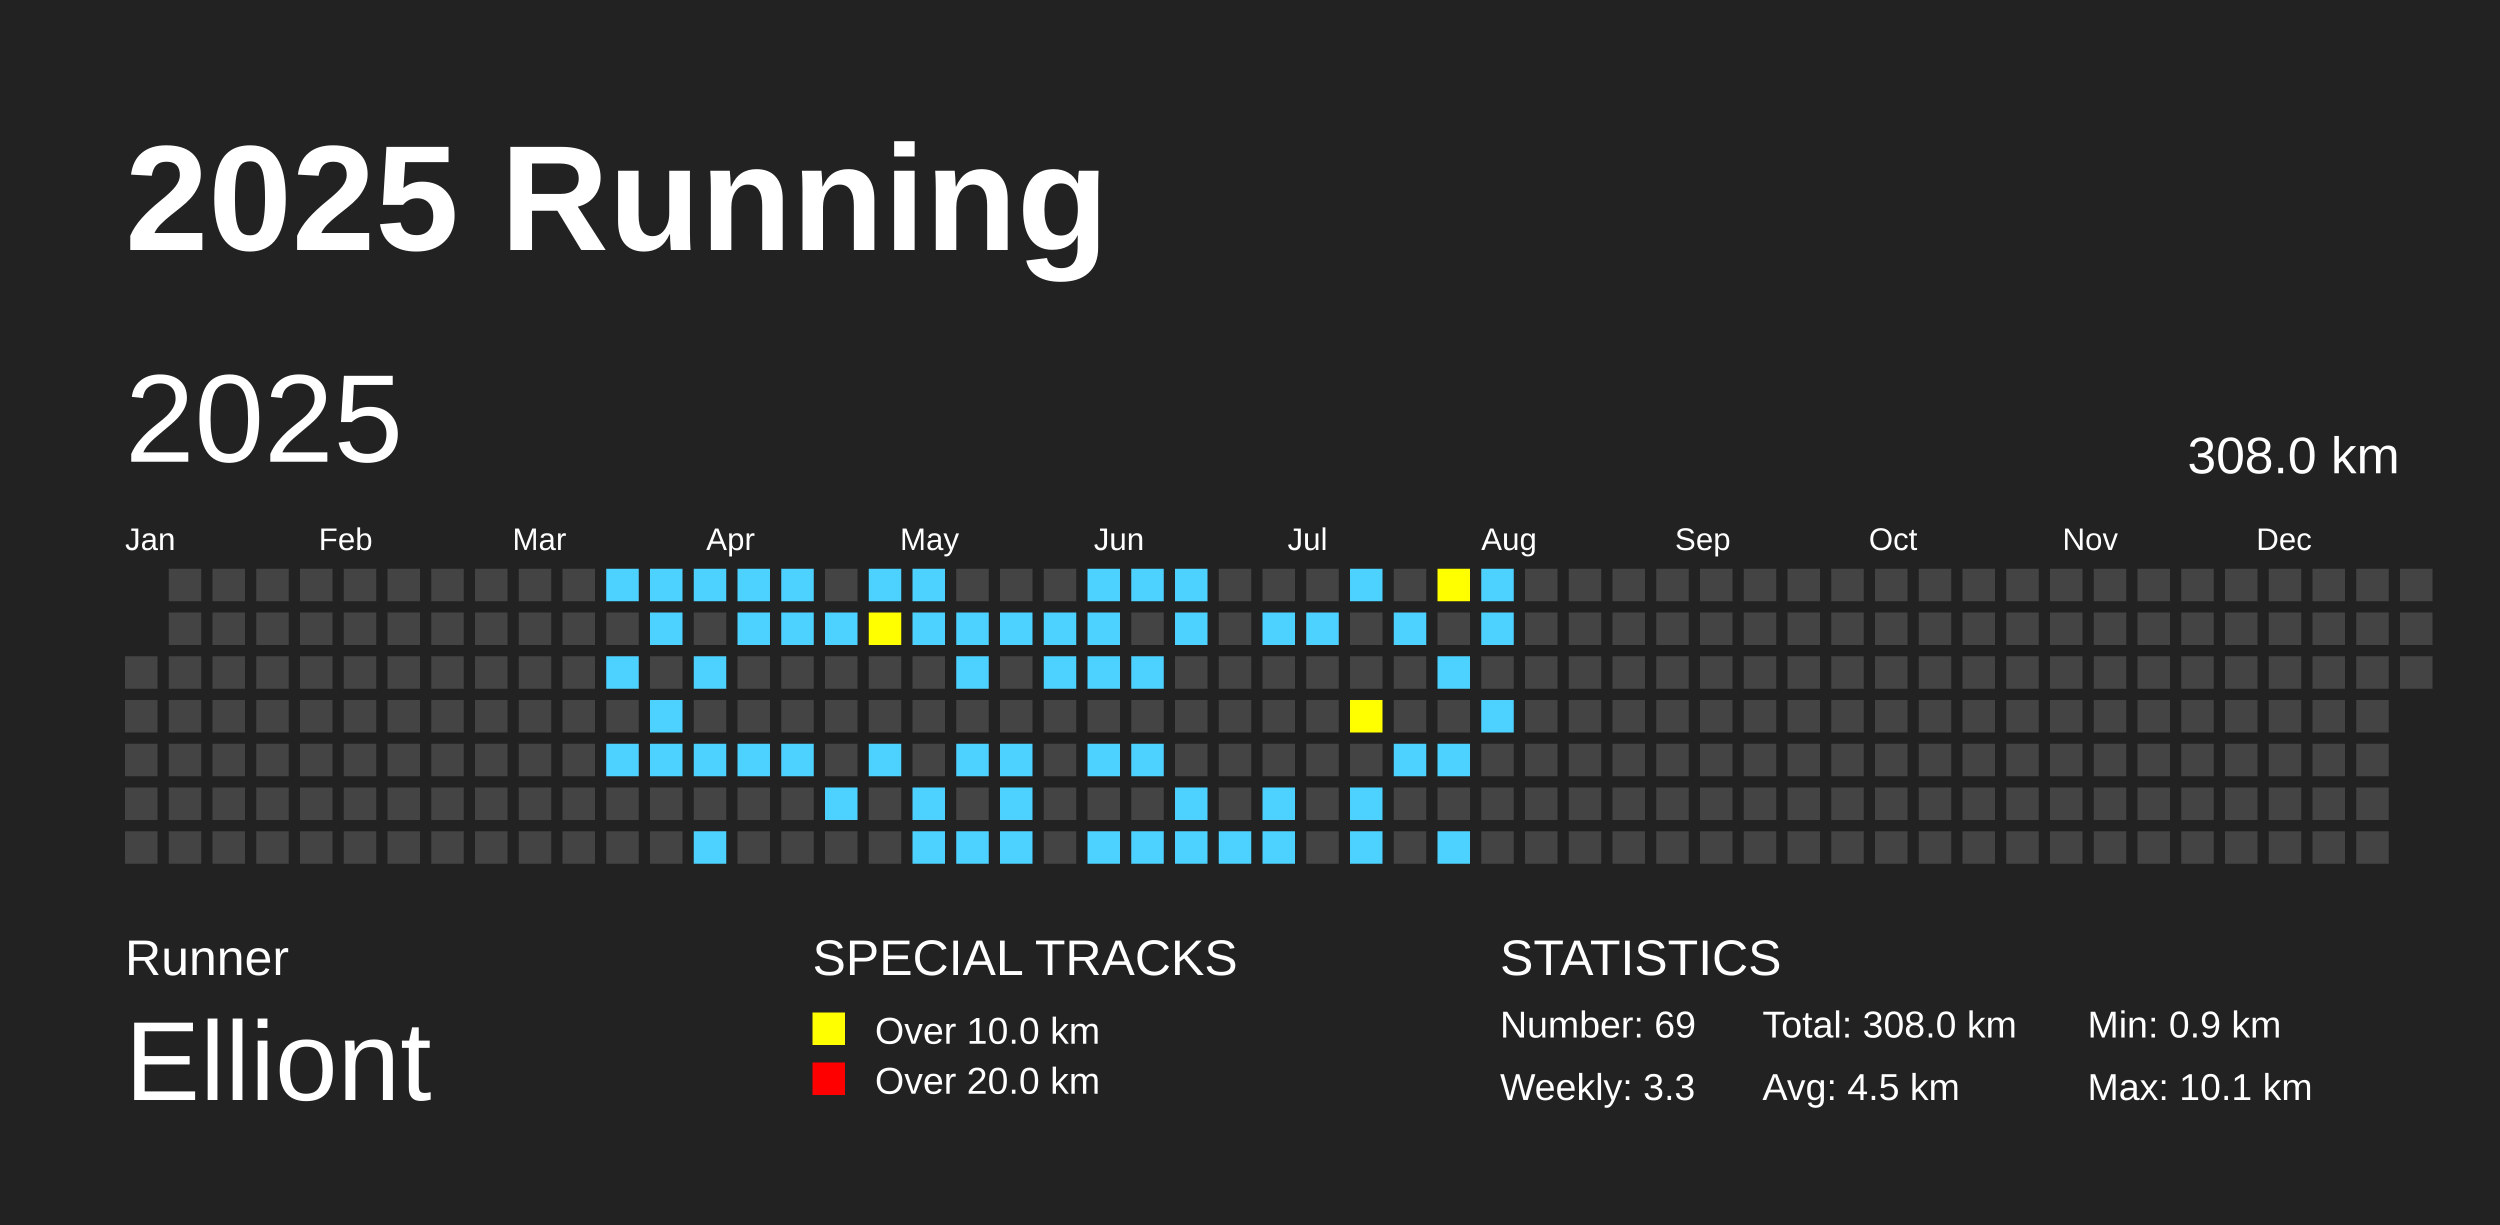
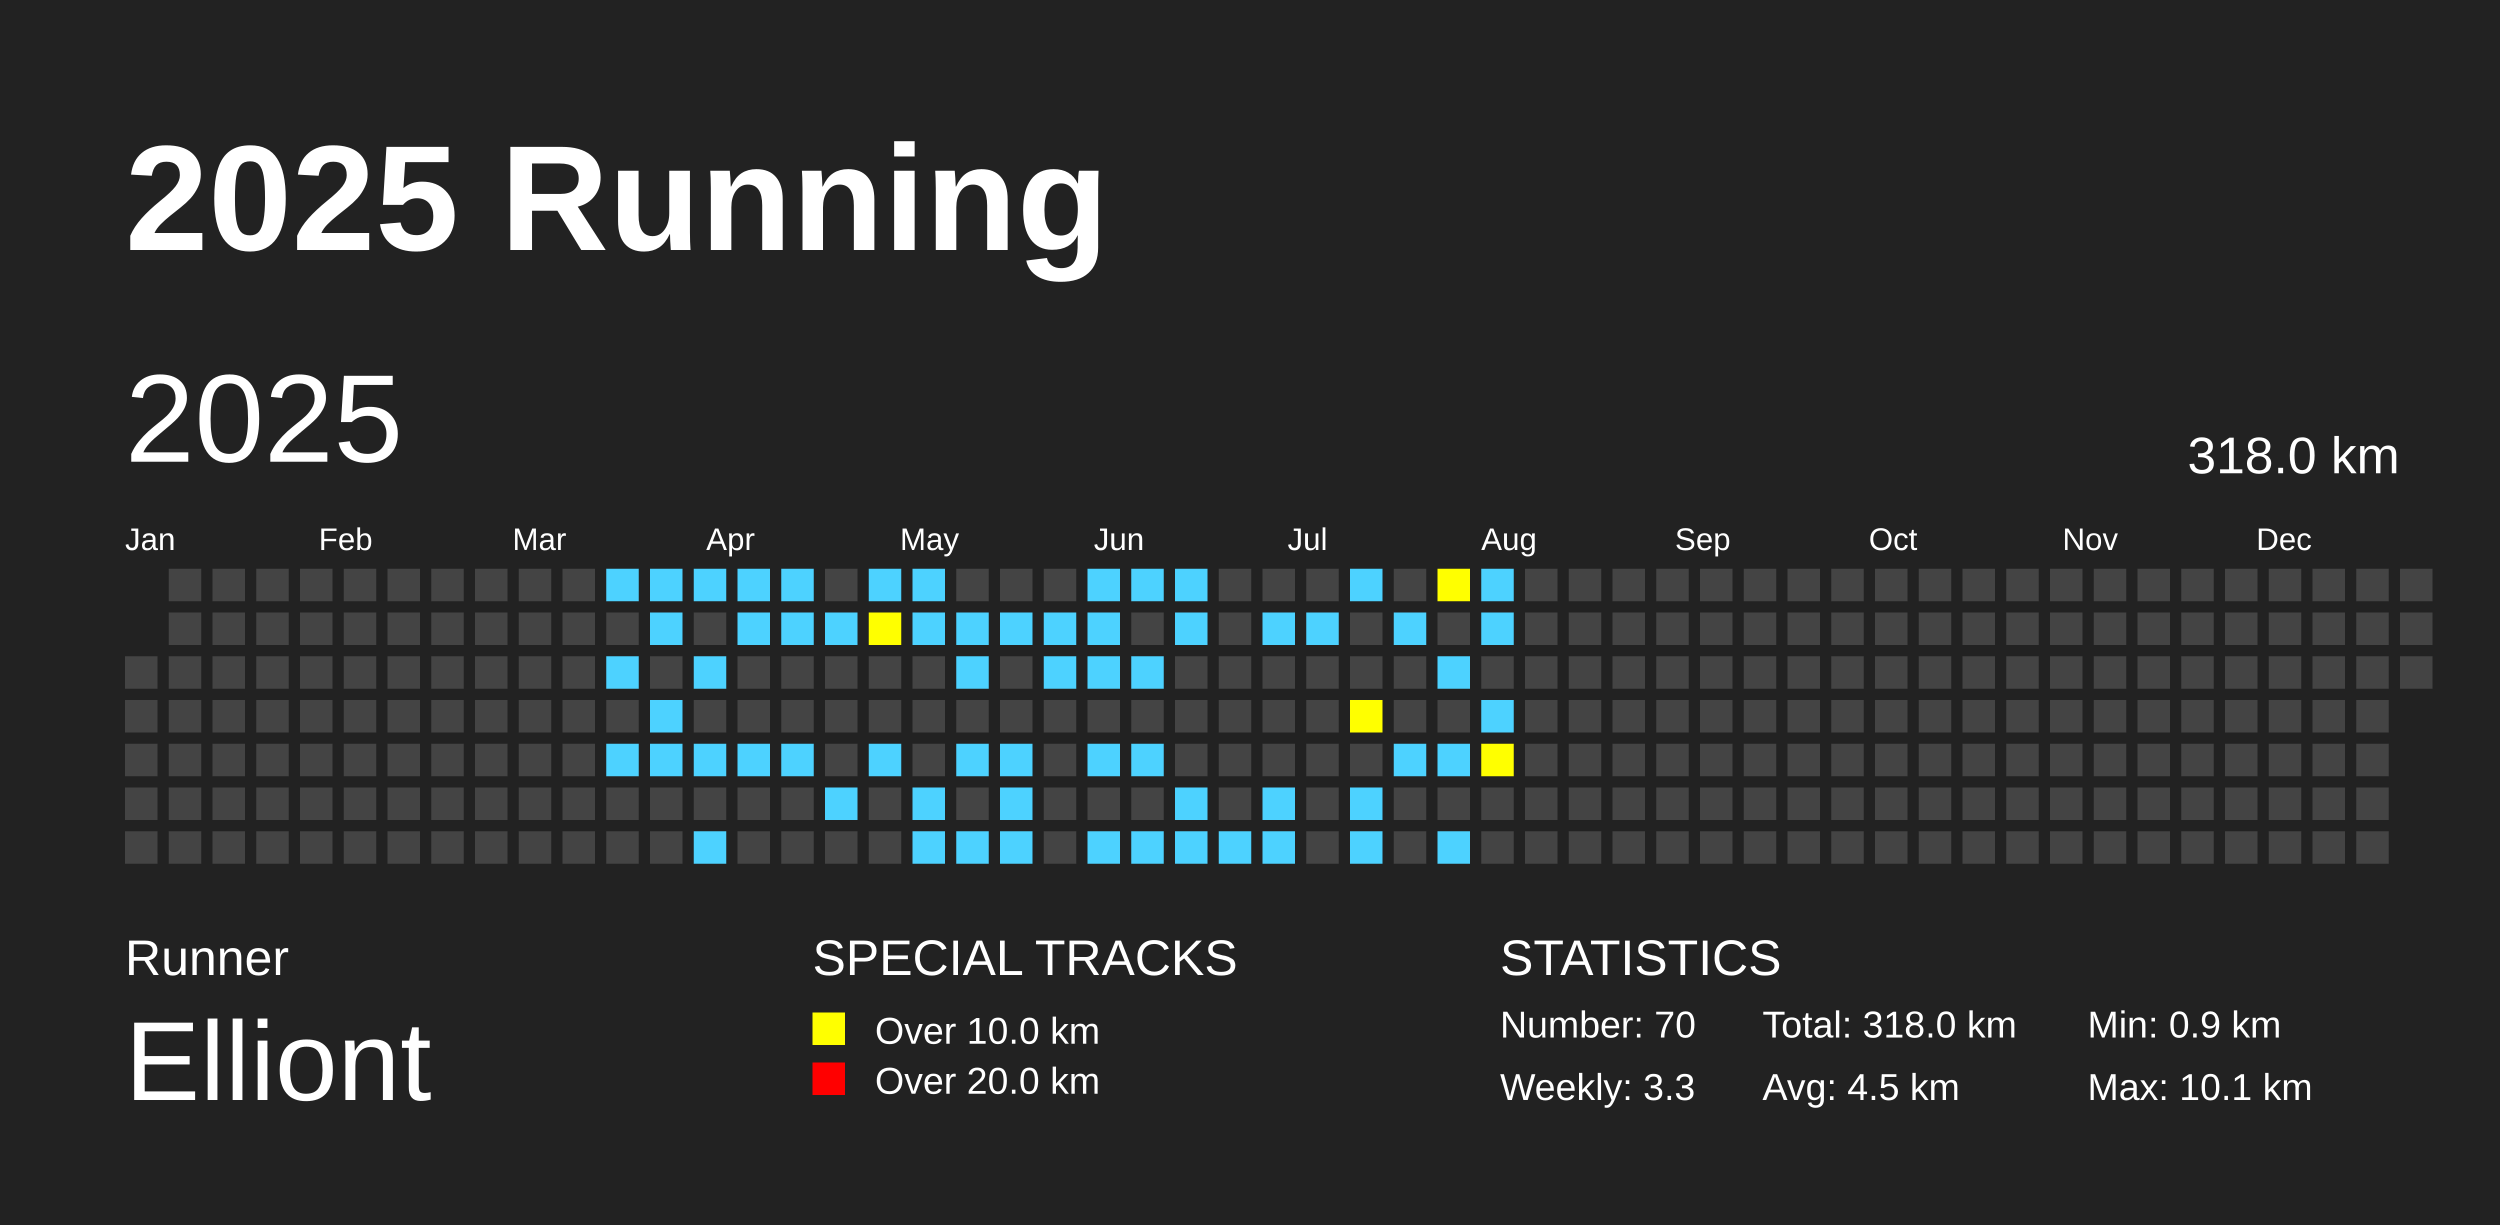
<svg xmlns="http://www.w3.org/2000/svg" baseProfile="full" height="98mm" version="1.1" viewBox="0,0,200,98" width="200mm">
  <defs />
  <rect fill="#222222" height="98" width="200" x="0" y="0" />
  <text fill="#FFFFFF" style="font-size:12px; font-family:Arial; font-weight:bold;" x="10" y="20">2025 Running</text>
  <text fill="#FFFFFF" style="font-size:4px; font-family:Arial" x="10" y="78">Runner</text>
  <text fill="#FFFFFF" style="font-size:9px; font-family:Arial" x="10" y="88">Elliont</text>
  <text fill="#FFFFFF" style="font-size:4px; font-family:Arial" x="65" y="78">SPECIAL TRACKS</text>
  <rect fill="yellow" height="2.6" width="2.6" x="65" y="81" />
  <text fill="#FFFFFF" style="font-size:3px; font-family:Arial" x="70" y="83.5">Over 10.0 km</text>
  <rect fill="red" height="2.6" width="2.6" x="65" y="85" />
  <text fill="#FFFFFF" style="font-size:3px; font-family:Arial" x="70" y="87.5">Over 20.0 km</text>
  <text fill="#FFFFFF" style="font-size:4px; font-family:Arial" x="120" y="78">STATISTICS</text>
-   <text fill="#FFFFFF" style="font-size:3px; font-family:Arial" x="120" y="83">Number: 69</text>
+   <text fill="#FFFFFF" style="font-size:3px; font-family:Arial" x="120" y="83">Number: 70</text>
  <text fill="#FFFFFF" style="font-size:3px; font-family:Arial" x="120" y="88">Weekly: 3.3</text>
-   <text fill="#FFFFFF" style="font-size:3px; font-family:Arial" x="141" y="83">Total: 308.0 km</text>
+   <text fill="#FFFFFF" style="font-size:3px; font-family:Arial" x="141" y="83">Total: 318.0 km</text>
  <text fill="#FFFFFF" style="font-size:3px; font-family:Arial" x="141" y="88">Avg: 4.5 km</text>
  <text fill="#FFFFFF" style="font-size:3px; font-family:Arial" x="167" y="83">Min: 0.9 km</text>
  <text fill="#FFFFFF" style="font-size:3px; font-family:Arial" x="167" y="88">Max: 10.1 km</text>
  <text dominant-baseline="hanging" fill="#FFFFFF" style="font-size:10.0px; font-family:Arial;" x="10" y="30">2025</text>
-   <text dominant-baseline="hanging" fill="#FFFFFF" style="font-size:4.125px; font-family:Arial;" x="175" y="35">308.0 km</text>
+   <text dominant-baseline="hanging" fill="#FFFFFF" style="font-size:4.125px; font-family:Arial;" x="175" y="35">318.0 km</text>
  <text fill="#FFFFFF" style="font-size:2.5px; font-family:Arial" x="10.0" y="44">Jan</text>
  <text fill="#FFFFFF" style="font-size:2.5px; font-family:Arial" x="25.5" y="44">Feb</text>
  <text fill="#FFFFFF" style="font-size:2.5px; font-family:Arial" x="41.0" y="44">Mar</text>
  <text fill="#FFFFFF" style="font-size:2.5px; font-family:Arial" x="56.5" y="44">Apr</text>
  <text fill="#FFFFFF" style="font-size:2.5px; font-family:Arial" x="72.0" y="44">May</text>
  <text fill="#FFFFFF" style="font-size:2.5px; font-family:Arial" x="87.5" y="44">Jun</text>
  <text fill="#FFFFFF" style="font-size:2.5px; font-family:Arial" x="103.0" y="44">Jul</text>
  <text fill="#FFFFFF" style="font-size:2.5px; font-family:Arial" x="118.5" y="44">Aug</text>
  <text fill="#FFFFFF" style="font-size:2.5px; font-family:Arial" x="134.0" y="44">Sep</text>
  <text fill="#FFFFFF" style="font-size:2.5px; font-family:Arial" x="149.5" y="44">Oct</text>
  <text fill="#FFFFFF" style="font-size:2.5px; font-family:Arial" x="165.0" y="44">Nov</text>
  <text fill="#FFFFFF" style="font-size:2.5px; font-family:Arial" x="180.5" y="44">Dec</text>
  <rect fill="#444444" height="2.6" width="2.6" x="10.0" y="52.5" />
  <rect fill="#444444" height="2.6" width="2.6" x="10.0" y="56.0" />
  <rect fill="#444444" height="2.6" width="2.6" x="10.0" y="59.5" />
  <rect fill="#444444" height="2.6" width="2.6" x="10.0" y="63.0" />
  <rect fill="#444444" height="2.6" width="2.6" x="10.0" y="66.5" />
  <rect fill="#444444" height="2.6" width="2.6" x="13.5" y="45.5" />
  <rect fill="#444444" height="2.6" width="2.6" x="13.5" y="49.0" />
  <rect fill="#444444" height="2.6" width="2.6" x="13.5" y="52.5" />
  <rect fill="#444444" height="2.6" width="2.6" x="13.5" y="56.0" />
  <rect fill="#444444" height="2.6" width="2.6" x="13.5" y="59.5" />
  <rect fill="#444444" height="2.6" width="2.6" x="13.5" y="63.0" />
  <rect fill="#444444" height="2.6" width="2.6" x="13.5" y="66.5" />
  <rect fill="#444444" height="2.6" width="2.6" x="17.0" y="45.5" />
  <rect fill="#444444" height="2.6" width="2.6" x="17.0" y="49.0" />
  <rect fill="#444444" height="2.6" width="2.6" x="17.0" y="52.5" />
  <rect fill="#444444" height="2.6" width="2.6" x="17.0" y="56.0" />
  <rect fill="#444444" height="2.6" width="2.6" x="17.0" y="59.5" />
  <rect fill="#444444" height="2.6" width="2.6" x="17.0" y="63.0" />
  <rect fill="#444444" height="2.6" width="2.6" x="17.0" y="66.5" />
  <rect fill="#444444" height="2.6" width="2.6" x="20.5" y="45.5" />
  <rect fill="#444444" height="2.6" width="2.6" x="20.5" y="49.0" />
  <rect fill="#444444" height="2.6" width="2.6" x="20.5" y="52.5" />
  <rect fill="#444444" height="2.6" width="2.6" x="20.5" y="56.0" />
  <rect fill="#444444" height="2.6" width="2.6" x="20.5" y="59.5" />
  <rect fill="#444444" height="2.6" width="2.6" x="20.5" y="63.0" />
  <rect fill="#444444" height="2.6" width="2.6" x="20.5" y="66.5" />
  <rect fill="#444444" height="2.6" width="2.6" x="24.0" y="45.5" />
  <rect fill="#444444" height="2.6" width="2.6" x="24.0" y="49.0" />
  <rect fill="#444444" height="2.6" width="2.6" x="24.0" y="52.5" />
  <rect fill="#444444" height="2.6" width="2.6" x="24.0" y="56.0" />
  <rect fill="#444444" height="2.6" width="2.6" x="24.0" y="59.5" />
  <rect fill="#444444" height="2.6" width="2.6" x="24.0" y="63.0" />
  <rect fill="#444444" height="2.6" width="2.6" x="24.0" y="66.5" />
  <rect fill="#444444" height="2.6" width="2.6" x="27.5" y="45.5" />
  <rect fill="#444444" height="2.6" width="2.6" x="27.5" y="49.0" />
  <rect fill="#444444" height="2.6" width="2.6" x="27.5" y="52.5" />
  <rect fill="#444444" height="2.6" width="2.6" x="27.5" y="56.0" />
  <rect fill="#444444" height="2.6" width="2.6" x="27.5" y="59.5" />
  <rect fill="#444444" height="2.6" width="2.6" x="27.5" y="63.0" />
  <rect fill="#444444" height="2.6" width="2.6" x="27.5" y="66.5" />
  <rect fill="#444444" height="2.6" width="2.6" x="31.0" y="45.5" />
  <rect fill="#444444" height="2.6" width="2.6" x="31.0" y="49.0" />
  <rect fill="#444444" height="2.6" width="2.6" x="31.0" y="52.5" />
  <rect fill="#444444" height="2.6" width="2.6" x="31.0" y="56.0" />
  <rect fill="#444444" height="2.6" width="2.6" x="31.0" y="59.5" />
  <rect fill="#444444" height="2.6" width="2.6" x="31.0" y="63.0" />
  <rect fill="#444444" height="2.6" width="2.6" x="31.0" y="66.5" />
  <rect fill="#444444" height="2.6" width="2.6" x="34.5" y="45.5" />
  <rect fill="#444444" height="2.6" width="2.6" x="34.5" y="49.0" />
  <rect fill="#444444" height="2.6" width="2.6" x="34.5" y="52.5" />
  <rect fill="#444444" height="2.6" width="2.6" x="34.5" y="56.0" />
  <rect fill="#444444" height="2.6" width="2.6" x="34.5" y="59.5" />
  <rect fill="#444444" height="2.6" width="2.6" x="34.5" y="63.0" />
  <rect fill="#444444" height="2.6" width="2.6" x="34.5" y="66.5" />
  <rect fill="#444444" height="2.6" width="2.6" x="38.0" y="45.5" />
  <rect fill="#444444" height="2.6" width="2.6" x="38.0" y="49.0" />
  <rect fill="#444444" height="2.6" width="2.6" x="38.0" y="52.5" />
  <rect fill="#444444" height="2.6" width="2.6" x="38.0" y="56.0" />
  <rect fill="#444444" height="2.6" width="2.6" x="38.0" y="59.5" />
  <rect fill="#444444" height="2.6" width="2.6" x="38.0" y="63.0" />
  <rect fill="#444444" height="2.6" width="2.6" x="38.0" y="66.5" />
  <rect fill="#444444" height="2.6" width="2.6" x="41.5" y="45.5" />
  <rect fill="#444444" height="2.6" width="2.6" x="41.5" y="49.0" />
  <rect fill="#444444" height="2.6" width="2.6" x="41.5" y="52.5" />
  <rect fill="#444444" height="2.6" width="2.6" x="41.5" y="56.0" />
  <rect fill="#444444" height="2.6" width="2.6" x="41.5" y="59.5" />
  <rect fill="#444444" height="2.6" width="2.6" x="41.5" y="63.0" />
  <rect fill="#444444" height="2.6" width="2.6" x="41.5" y="66.5" />
  <rect fill="#444444" height="2.6" width="2.6" x="45.0" y="45.5" />
  <rect fill="#444444" height="2.6" width="2.6" x="45.0" y="49.0" />
  <rect fill="#444444" height="2.6" width="2.6" x="45.0" y="52.5" />
  <rect fill="#444444" height="2.6" width="2.6" x="45.0" y="56.0" />
  <rect fill="#444444" height="2.6" width="2.6" x="45.0" y="59.5" />
  <rect fill="#444444" height="2.6" width="2.6" x="45.0" y="63.0" />
  <rect fill="#444444" height="2.6" width="2.6" x="45.0" y="66.5" />
  <rect fill="#4DD2FF" height="2.6" width="2.6" x="48.5" y="45.5" />
  <rect fill="#444444" height="2.6" width="2.6" x="48.5" y="49.0" />
  <rect fill="#4DD2FF" height="2.6" width="2.6" x="48.5" y="52.5" />
  <rect fill="#444444" height="2.6" width="2.6" x="48.5" y="56.0" />
  <rect fill="#4DD2FF" height="2.6" width="2.6" x="48.5" y="59.5" />
  <rect fill="#444444" height="2.6" width="2.6" x="48.5" y="63.0" />
  <rect fill="#444444" height="2.6" width="2.6" x="48.5" y="66.5" />
  <rect fill="#4DD2FF" height="2.6" width="2.6" x="52.0" y="45.5" />
  <rect fill="#4DD2FF" height="2.6" width="2.6" x="52.0" y="49.0" />
  <rect fill="#444444" height="2.6" width="2.6" x="52.0" y="52.5" />
  <rect fill="#4DD2FF" height="2.6" width="2.6" x="52.0" y="56.0" />
  <rect fill="#4DD2FF" height="2.6" width="2.6" x="52.0" y="59.5" />
  <rect fill="#444444" height="2.6" width="2.6" x="52.0" y="63.0" />
  <rect fill="#444444" height="2.6" width="2.6" x="52.0" y="66.5" />
  <rect fill="#4DD2FF" height="2.6" width="2.6" x="55.5" y="45.5" />
  <rect fill="#444444" height="2.6" width="2.6" x="55.5" y="49.0" />
  <rect fill="#4DD2FF" height="2.6" width="2.6" x="55.5" y="52.5" />
  <rect fill="#444444" height="2.6" width="2.6" x="55.5" y="56.0" />
  <rect fill="#4DD2FF" height="2.6" width="2.6" x="55.5" y="59.5" />
  <rect fill="#444444" height="2.6" width="2.6" x="55.5" y="63.0" />
  <rect fill="#4DD2FF" height="2.6" width="2.6" x="55.5" y="66.5" />
  <rect fill="#4DD2FF" height="2.6" width="2.6" x="59.0" y="45.5" />
  <rect fill="#4DD2FF" height="2.6" width="2.6" x="59.0" y="49.0" />
  <rect fill="#444444" height="2.6" width="2.6" x="59.0" y="52.5" />
  <rect fill="#444444" height="2.6" width="2.6" x="59.0" y="56.0" />
  <rect fill="#4DD2FF" height="2.6" width="2.6" x="59.0" y="59.5" />
  <rect fill="#444444" height="2.6" width="2.6" x="59.0" y="63.0" />
  <rect fill="#444444" height="2.6" width="2.6" x="59.0" y="66.5" />
  <rect fill="#4DD2FF" height="2.6" width="2.6" x="62.5" y="45.5" />
  <rect fill="#4DD2FF" height="2.6" width="2.6" x="62.5" y="49.0" />
  <rect fill="#444444" height="2.6" width="2.6" x="62.5" y="52.5" />
  <rect fill="#444444" height="2.6" width="2.6" x="62.5" y="56.0" />
  <rect fill="#4DD2FF" height="2.6" width="2.6" x="62.5" y="59.5" />
  <rect fill="#444444" height="2.6" width="2.6" x="62.5" y="63.0" />
  <rect fill="#444444" height="2.6" width="2.6" x="62.5" y="66.5" />
  <rect fill="#444444" height="2.6" width="2.6" x="66.0" y="45.5" />
  <rect fill="#4DD2FF" height="2.6" width="2.6" x="66.0" y="49.0" />
  <rect fill="#444444" height="2.6" width="2.6" x="66.0" y="52.5" />
  <rect fill="#444444" height="2.6" width="2.6" x="66.0" y="56.0" />
  <rect fill="#444444" height="2.6" width="2.6" x="66.0" y="59.5" />
  <rect fill="#4DD2FF" height="2.6" width="2.6" x="66.0" y="63.0" />
  <rect fill="#444444" height="2.6" width="2.6" x="66.0" y="66.5" />
  <rect fill="#4DD2FF" height="2.6" width="2.6" x="69.5" y="45.5" />
  <rect fill="yellow" height="2.6" width="2.6" x="69.5" y="49.0" />
  <rect fill="#444444" height="2.6" width="2.6" x="69.5" y="52.5" />
  <rect fill="#444444" height="2.6" width="2.6" x="69.5" y="56.0" />
  <rect fill="#4DD2FF" height="2.6" width="2.6" x="69.5" y="59.5" />
  <rect fill="#444444" height="2.6" width="2.6" x="69.5" y="63.0" />
  <rect fill="#444444" height="2.6" width="2.6" x="69.5" y="66.5" />
  <rect fill="#4DD2FF" height="2.6" width="2.6" x="73.0" y="45.5" />
  <rect fill="#4DD2FF" height="2.6" width="2.6" x="73.0" y="49.0" />
  <rect fill="#444444" height="2.6" width="2.6" x="73.0" y="52.5" />
  <rect fill="#444444" height="2.6" width="2.6" x="73.0" y="56.0" />
  <rect fill="#444444" height="2.6" width="2.6" x="73.0" y="59.5" />
  <rect fill="#4DD2FF" height="2.6" width="2.6" x="73.0" y="63.0" />
  <rect fill="#4DD2FF" height="2.6" width="2.6" x="73.0" y="66.5" />
  <rect fill="#444444" height="2.6" width="2.6" x="76.5" y="45.5" />
  <rect fill="#4DD2FF" height="2.6" width="2.6" x="76.5" y="49.0" />
  <rect fill="#4DD2FF" height="2.6" width="2.6" x="76.5" y="52.5" />
  <rect fill="#444444" height="2.6" width="2.6" x="76.5" y="56.0" />
  <rect fill="#4DD2FF" height="2.6" width="2.6" x="76.5" y="59.5" />
  <rect fill="#444444" height="2.6" width="2.6" x="76.5" y="63.0" />
  <rect fill="#4DD2FF" height="2.6" width="2.6" x="76.5" y="66.5" />
  <rect fill="#444444" height="2.6" width="2.6" x="80.0" y="45.5" />
  <rect fill="#4DD2FF" height="2.6" width="2.6" x="80.0" y="49.0" />
  <rect fill="#444444" height="2.6" width="2.6" x="80.0" y="52.5" />
  <rect fill="#444444" height="2.6" width="2.6" x="80.0" y="56.0" />
  <rect fill="#4DD2FF" height="2.6" width="2.6" x="80.0" y="59.5" />
  <rect fill="#4DD2FF" height="2.6" width="2.6" x="80.0" y="63.0" />
  <rect fill="#4DD2FF" height="2.6" width="2.6" x="80.0" y="66.5" />
  <rect fill="#444444" height="2.6" width="2.6" x="83.5" y="45.5" />
  <rect fill="#4DD2FF" height="2.6" width="2.6" x="83.5" y="49.0" />
  <rect fill="#4DD2FF" height="2.6" width="2.6" x="83.5" y="52.5" />
  <rect fill="#444444" height="2.6" width="2.6" x="83.5" y="56.0" />
  <rect fill="#444444" height="2.6" width="2.6" x="83.5" y="59.5" />
  <rect fill="#444444" height="2.6" width="2.6" x="83.5" y="63.0" />
  <rect fill="#444444" height="2.6" width="2.6" x="83.5" y="66.5" />
  <rect fill="#4DD2FF" height="2.6" width="2.6" x="87.0" y="45.5" />
  <rect fill="#4DD2FF" height="2.6" width="2.6" x="87.0" y="49.0" />
  <rect fill="#4DD2FF" height="2.6" width="2.6" x="87.0" y="52.5" />
  <rect fill="#444444" height="2.6" width="2.6" x="87.0" y="56.0" />
  <rect fill="#4DD2FF" height="2.6" width="2.6" x="87.0" y="59.5" />
  <rect fill="#444444" height="2.6" width="2.6" x="87.0" y="63.0" />
  <rect fill="#4DD2FF" height="2.6" width="2.6" x="87.0" y="66.5" />
  <rect fill="#4DD2FF" height="2.6" width="2.6" x="90.5" y="45.5" />
  <rect fill="#444444" height="2.6" width="2.6" x="90.5" y="49.0" />
  <rect fill="#4DD2FF" height="2.6" width="2.6" x="90.5" y="52.5" />
  <rect fill="#444444" height="2.6" width="2.6" x="90.5" y="56.0" />
  <rect fill="#4DD2FF" height="2.6" width="2.6" x="90.5" y="59.5" />
  <rect fill="#444444" height="2.6" width="2.6" x="90.5" y="63.0" />
  <rect fill="#4DD2FF" height="2.6" width="2.6" x="90.5" y="66.5" />
  <rect fill="#4DD2FF" height="2.6" width="2.6" x="94.0" y="45.5" />
  <rect fill="#4DD2FF" height="2.6" width="2.6" x="94.0" y="49.0" />
  <rect fill="#444444" height="2.6" width="2.6" x="94.0" y="52.5" />
  <rect fill="#444444" height="2.6" width="2.6" x="94.0" y="56.0" />
  <rect fill="#444444" height="2.6" width="2.6" x="94.0" y="59.5" />
  <rect fill="#4DD2FF" height="2.6" width="2.6" x="94.0" y="63.0" />
  <rect fill="#4DD2FF" height="2.6" width="2.6" x="94.0" y="66.5" />
  <rect fill="#444444" height="2.6" width="2.6" x="97.5" y="45.5" />
  <rect fill="#444444" height="2.6" width="2.6" x="97.5" y="49.0" />
  <rect fill="#444444" height="2.6" width="2.6" x="97.5" y="52.5" />
  <rect fill="#444444" height="2.6" width="2.6" x="97.5" y="56.0" />
  <rect fill="#444444" height="2.6" width="2.6" x="97.5" y="59.5" />
  <rect fill="#444444" height="2.6" width="2.6" x="97.5" y="63.0" />
  <rect fill="#4DD2FF" height="2.6" width="2.6" x="97.5" y="66.5" />
  <rect fill="#444444" height="2.6" width="2.6" x="101.0" y="45.5" />
  <rect fill="#4DD2FF" height="2.6" width="2.6" x="101.0" y="49.0" />
  <rect fill="#444444" height="2.6" width="2.6" x="101.0" y="52.5" />
  <rect fill="#444444" height="2.6" width="2.6" x="101.0" y="56.0" />
  <rect fill="#444444" height="2.6" width="2.6" x="101.0" y="59.5" />
  <rect fill="#4DD2FF" height="2.6" width="2.6" x="101.0" y="63.0" />
  <rect fill="#4DD2FF" height="2.6" width="2.6" x="101.0" y="66.5" />
  <rect fill="#444444" height="2.6" width="2.6" x="104.5" y="45.5" />
  <rect fill="#4DD2FF" height="2.6" width="2.6" x="104.5" y="49.0" />
  <rect fill="#444444" height="2.6" width="2.6" x="104.5" y="52.5" />
  <rect fill="#444444" height="2.6" width="2.6" x="104.5" y="56.0" />
  <rect fill="#444444" height="2.6" width="2.6" x="104.5" y="59.5" />
  <rect fill="#444444" height="2.6" width="2.6" x="104.5" y="63.0" />
  <rect fill="#444444" height="2.6" width="2.6" x="104.5" y="66.5" />
  <rect fill="#4DD2FF" height="2.6" width="2.6" x="108.0" y="45.5" />
  <rect fill="#444444" height="2.6" width="2.6" x="108.0" y="49.0" />
  <rect fill="#444444" height="2.6" width="2.6" x="108.0" y="52.5" />
  <rect fill="yellow" height="2.6" width="2.6" x="108.0" y="56.0" />
  <rect fill="#444444" height="2.6" width="2.6" x="108.0" y="59.5" />
  <rect fill="#4DD2FF" height="2.6" width="2.6" x="108.0" y="63.0" />
  <rect fill="#4DD2FF" height="2.6" width="2.6" x="108.0" y="66.5" />
  <rect fill="#444444" height="2.6" width="2.6" x="111.5" y="45.5" />
  <rect fill="#4DD2FF" height="2.6" width="2.6" x="111.5" y="49.0" />
  <rect fill="#444444" height="2.6" width="2.6" x="111.5" y="52.5" />
  <rect fill="#444444" height="2.6" width="2.6" x="111.5" y="56.0" />
  <rect fill="#4DD2FF" height="2.6" width="2.6" x="111.5" y="59.5" />
  <rect fill="#444444" height="2.6" width="2.6" x="111.5" y="63.0" />
  <rect fill="#444444" height="2.6" width="2.6" x="111.5" y="66.5" />
  <rect fill="yellow" height="2.6" width="2.6" x="115.0" y="45.5" />
  <rect fill="#444444" height="2.6" width="2.6" x="115.0" y="49.0" />
  <rect fill="#4DD2FF" height="2.6" width="2.6" x="115.0" y="52.5" />
  <rect fill="#444444" height="2.6" width="2.6" x="115.0" y="56.0" />
  <rect fill="#4DD2FF" height="2.6" width="2.6" x="115.0" y="59.5" />
  <rect fill="#444444" height="2.6" width="2.6" x="115.0" y="63.0" />
  <rect fill="#4DD2FF" height="2.6" width="2.6" x="115.0" y="66.5" />
  <rect fill="#4DD2FF" height="2.6" width="2.6" x="118.5" y="45.5" />
  <rect fill="#4DD2FF" height="2.6" width="2.6" x="118.5" y="49.0" />
  <rect fill="#444444" height="2.6" width="2.6" x="118.5" y="52.5" />
  <rect fill="#4DD2FF" height="2.6" width="2.6" x="118.5" y="56.0" />
-   <rect fill="#444444" height="2.6" width="2.6" x="118.5" y="59.5" />
+   <rect fill="yellow" height="2.6" width="2.6" x="118.5" y="59.5" />
  <rect fill="#444444" height="2.6" width="2.6" x="118.5" y="63.0" />
  <rect fill="#444444" height="2.6" width="2.6" x="118.5" y="66.5" />
  <rect fill="#444444" height="2.6" width="2.6" x="122.0" y="45.5" />
  <rect fill="#444444" height="2.6" width="2.6" x="122.0" y="49.0" />
  <rect fill="#444444" height="2.6" width="2.6" x="122.0" y="52.5" />
  <rect fill="#444444" height="2.6" width="2.6" x="122.0" y="56.0" />
  <rect fill="#444444" height="2.6" width="2.6" x="122.0" y="59.5" />
  <rect fill="#444444" height="2.6" width="2.6" x="122.0" y="63.0" />
  <rect fill="#444444" height="2.6" width="2.6" x="122.0" y="66.5" />
  <rect fill="#444444" height="2.6" width="2.6" x="125.5" y="45.5" />
  <rect fill="#444444" height="2.6" width="2.6" x="125.5" y="49.0" />
  <rect fill="#444444" height="2.6" width="2.6" x="125.5" y="52.5" />
  <rect fill="#444444" height="2.6" width="2.6" x="125.5" y="56.0" />
  <rect fill="#444444" height="2.6" width="2.6" x="125.5" y="59.5" />
  <rect fill="#444444" height="2.6" width="2.6" x="125.5" y="63.0" />
  <rect fill="#444444" height="2.6" width="2.6" x="125.5" y="66.5" />
  <rect fill="#444444" height="2.6" width="2.6" x="129.0" y="45.5" />
  <rect fill="#444444" height="2.6" width="2.6" x="129.0" y="49.0" />
  <rect fill="#444444" height="2.6" width="2.6" x="129.0" y="52.5" />
  <rect fill="#444444" height="2.6" width="2.6" x="129.0" y="56.0" />
  <rect fill="#444444" height="2.6" width="2.6" x="129.0" y="59.5" />
  <rect fill="#444444" height="2.6" width="2.6" x="129.0" y="63.0" />
  <rect fill="#444444" height="2.6" width="2.6" x="129.0" y="66.5" />
  <rect fill="#444444" height="2.6" width="2.6" x="132.5" y="45.5" />
  <rect fill="#444444" height="2.6" width="2.6" x="132.5" y="49.0" />
  <rect fill="#444444" height="2.6" width="2.6" x="132.5" y="52.5" />
  <rect fill="#444444" height="2.6" width="2.6" x="132.5" y="56.0" />
  <rect fill="#444444" height="2.6" width="2.6" x="132.5" y="59.5" />
  <rect fill="#444444" height="2.6" width="2.6" x="132.5" y="63.0" />
  <rect fill="#444444" height="2.6" width="2.6" x="132.5" y="66.5" />
  <rect fill="#444444" height="2.6" width="2.6" x="136.0" y="45.5" />
  <rect fill="#444444" height="2.6" width="2.6" x="136.0" y="49.0" />
  <rect fill="#444444" height="2.6" width="2.6" x="136.0" y="52.5" />
  <rect fill="#444444" height="2.6" width="2.6" x="136.0" y="56.0" />
  <rect fill="#444444" height="2.6" width="2.6" x="136.0" y="59.5" />
  <rect fill="#444444" height="2.6" width="2.6" x="136.0" y="63.0" />
  <rect fill="#444444" height="2.6" width="2.6" x="136.0" y="66.5" />
  <rect fill="#444444" height="2.6" width="2.6" x="139.5" y="45.5" />
  <rect fill="#444444" height="2.6" width="2.6" x="139.5" y="49.0" />
  <rect fill="#444444" height="2.6" width="2.6" x="139.5" y="52.5" />
  <rect fill="#444444" height="2.6" width="2.6" x="139.5" y="56.0" />
  <rect fill="#444444" height="2.6" width="2.6" x="139.5" y="59.5" />
  <rect fill="#444444" height="2.6" width="2.6" x="139.5" y="63.0" />
  <rect fill="#444444" height="2.6" width="2.6" x="139.5" y="66.5" />
  <rect fill="#444444" height="2.6" width="2.6" x="143.0" y="45.5" />
  <rect fill="#444444" height="2.6" width="2.6" x="143.0" y="49.0" />
  <rect fill="#444444" height="2.6" width="2.6" x="143.0" y="52.5" />
  <rect fill="#444444" height="2.6" width="2.6" x="143.0" y="56.0" />
  <rect fill="#444444" height="2.6" width="2.6" x="143.0" y="59.5" />
  <rect fill="#444444" height="2.6" width="2.6" x="143.0" y="63.0" />
  <rect fill="#444444" height="2.6" width="2.6" x="143.0" y="66.5" />
  <rect fill="#444444" height="2.6" width="2.6" x="146.5" y="45.5" />
  <rect fill="#444444" height="2.6" width="2.6" x="146.5" y="49.0" />
  <rect fill="#444444" height="2.6" width="2.6" x="146.5" y="52.5" />
  <rect fill="#444444" height="2.6" width="2.6" x="146.5" y="56.0" />
  <rect fill="#444444" height="2.6" width="2.6" x="146.5" y="59.5" />
  <rect fill="#444444" height="2.6" width="2.6" x="146.5" y="63.0" />
  <rect fill="#444444" height="2.6" width="2.6" x="146.5" y="66.5" />
  <rect fill="#444444" height="2.6" width="2.6" x="150.0" y="45.5" />
  <rect fill="#444444" height="2.6" width="2.6" x="150.0" y="49.0" />
  <rect fill="#444444" height="2.6" width="2.6" x="150.0" y="52.5" />
  <rect fill="#444444" height="2.6" width="2.6" x="150.0" y="56.0" />
  <rect fill="#444444" height="2.6" width="2.6" x="150.0" y="59.5" />
  <rect fill="#444444" height="2.6" width="2.6" x="150.0" y="63.0" />
  <rect fill="#444444" height="2.6" width="2.6" x="150.0" y="66.5" />
  <rect fill="#444444" height="2.6" width="2.6" x="153.5" y="45.5" />
  <rect fill="#444444" height="2.6" width="2.6" x="153.5" y="49.0" />
  <rect fill="#444444" height="2.6" width="2.6" x="153.5" y="52.5" />
  <rect fill="#444444" height="2.6" width="2.6" x="153.5" y="56.0" />
  <rect fill="#444444" height="2.6" width="2.6" x="153.5" y="59.5" />
  <rect fill="#444444" height="2.6" width="2.6" x="153.5" y="63.0" />
  <rect fill="#444444" height="2.6" width="2.6" x="153.5" y="66.5" />
  <rect fill="#444444" height="2.6" width="2.6" x="157.0" y="45.5" />
  <rect fill="#444444" height="2.6" width="2.6" x="157.0" y="49.0" />
  <rect fill="#444444" height="2.6" width="2.6" x="157.0" y="52.5" />
  <rect fill="#444444" height="2.6" width="2.6" x="157.0" y="56.0" />
  <rect fill="#444444" height="2.6" width="2.6" x="157.0" y="59.5" />
  <rect fill="#444444" height="2.6" width="2.6" x="157.0" y="63.0" />
  <rect fill="#444444" height="2.6" width="2.6" x="157.0" y="66.5" />
  <rect fill="#444444" height="2.6" width="2.6" x="160.5" y="45.5" />
  <rect fill="#444444" height="2.6" width="2.6" x="160.5" y="49.0" />
  <rect fill="#444444" height="2.6" width="2.6" x="160.5" y="52.5" />
  <rect fill="#444444" height="2.6" width="2.6" x="160.5" y="56.0" />
  <rect fill="#444444" height="2.6" width="2.6" x="160.5" y="59.5" />
  <rect fill="#444444" height="2.6" width="2.6" x="160.5" y="63.0" />
  <rect fill="#444444" height="2.6" width="2.6" x="160.5" y="66.5" />
  <rect fill="#444444" height="2.6" width="2.6" x="164.0" y="45.5" />
  <rect fill="#444444" height="2.6" width="2.6" x="164.0" y="49.0" />
  <rect fill="#444444" height="2.6" width="2.6" x="164.0" y="52.5" />
  <rect fill="#444444" height="2.6" width="2.6" x="164.0" y="56.0" />
  <rect fill="#444444" height="2.6" width="2.6" x="164.0" y="59.5" />
  <rect fill="#444444" height="2.6" width="2.6" x="164.0" y="63.0" />
  <rect fill="#444444" height="2.6" width="2.6" x="164.0" y="66.5" />
  <rect fill="#444444" height="2.6" width="2.6" x="167.5" y="45.5" />
  <rect fill="#444444" height="2.6" width="2.6" x="167.5" y="49.0" />
  <rect fill="#444444" height="2.6" width="2.6" x="167.5" y="52.5" />
  <rect fill="#444444" height="2.6" width="2.6" x="167.5" y="56.0" />
  <rect fill="#444444" height="2.6" width="2.6" x="167.5" y="59.5" />
  <rect fill="#444444" height="2.6" width="2.6" x="167.5" y="63.0" />
  <rect fill="#444444" height="2.6" width="2.6" x="167.5" y="66.5" />
  <rect fill="#444444" height="2.6" width="2.6" x="171.0" y="45.5" />
  <rect fill="#444444" height="2.6" width="2.6" x="171.0" y="49.0" />
  <rect fill="#444444" height="2.6" width="2.6" x="171.0" y="52.5" />
  <rect fill="#444444" height="2.6" width="2.6" x="171.0" y="56.0" />
  <rect fill="#444444" height="2.6" width="2.6" x="171.0" y="59.5" />
  <rect fill="#444444" height="2.6" width="2.6" x="171.0" y="63.0" />
  <rect fill="#444444" height="2.6" width="2.6" x="171.0" y="66.5" />
  <rect fill="#444444" height="2.6" width="2.6" x="174.5" y="45.5" />
  <rect fill="#444444" height="2.6" width="2.6" x="174.5" y="49.0" />
  <rect fill="#444444" height="2.6" width="2.6" x="174.5" y="52.5" />
  <rect fill="#444444" height="2.6" width="2.6" x="174.5" y="56.0" />
  <rect fill="#444444" height="2.6" width="2.6" x="174.5" y="59.5" />
  <rect fill="#444444" height="2.6" width="2.6" x="174.5" y="63.0" />
  <rect fill="#444444" height="2.6" width="2.6" x="174.5" y="66.5" />
  <rect fill="#444444" height="2.6" width="2.6" x="178.0" y="45.5" />
  <rect fill="#444444" height="2.6" width="2.6" x="178.0" y="49.0" />
  <rect fill="#444444" height="2.6" width="2.6" x="178.0" y="52.5" />
  <rect fill="#444444" height="2.6" width="2.6" x="178.0" y="56.0" />
  <rect fill="#444444" height="2.6" width="2.6" x="178.0" y="59.5" />
  <rect fill="#444444" height="2.6" width="2.6" x="178.0" y="63.0" />
  <rect fill="#444444" height="2.6" width="2.6" x="178.0" y="66.5" />
  <rect fill="#444444" height="2.6" width="2.6" x="181.5" y="45.5" />
  <rect fill="#444444" height="2.6" width="2.6" x="181.5" y="49.0" />
  <rect fill="#444444" height="2.6" width="2.6" x="181.5" y="52.5" />
  <rect fill="#444444" height="2.6" width="2.6" x="181.5" y="56.0" />
  <rect fill="#444444" height="2.6" width="2.6" x="181.5" y="59.5" />
  <rect fill="#444444" height="2.6" width="2.6" x="181.5" y="63.0" />
  <rect fill="#444444" height="2.6" width="2.6" x="181.5" y="66.5" />
  <rect fill="#444444" height="2.6" width="2.6" x="185.0" y="45.5" />
  <rect fill="#444444" height="2.6" width="2.6" x="185.0" y="49.0" />
  <rect fill="#444444" height="2.6" width="2.6" x="185.0" y="52.5" />
  <rect fill="#444444" height="2.6" width="2.6" x="185.0" y="56.0" />
  <rect fill="#444444" height="2.6" width="2.6" x="185.0" y="59.5" />
  <rect fill="#444444" height="2.6" width="2.6" x="185.0" y="63.0" />
  <rect fill="#444444" height="2.6" width="2.6" x="185.0" y="66.5" />
  <rect fill="#444444" height="2.6" width="2.6" x="188.5" y="45.5" />
  <rect fill="#444444" height="2.6" width="2.6" x="188.5" y="49.0" />
  <rect fill="#444444" height="2.6" width="2.6" x="188.5" y="52.5" />
  <rect fill="#444444" height="2.6" width="2.6" x="188.5" y="56.0" />
  <rect fill="#444444" height="2.6" width="2.6" x="188.5" y="59.5" />
  <rect fill="#444444" height="2.6" width="2.6" x="188.5" y="63.0" />
  <rect fill="#444444" height="2.6" width="2.6" x="188.5" y="66.5" />
  <rect fill="#444444" height="2.6" width="2.6" x="192.0" y="45.5" />
  <rect fill="#444444" height="2.6" width="2.6" x="192.0" y="49.0" />
  <rect fill="#444444" height="2.6" width="2.6" x="192.0" y="52.5" />
</svg>
